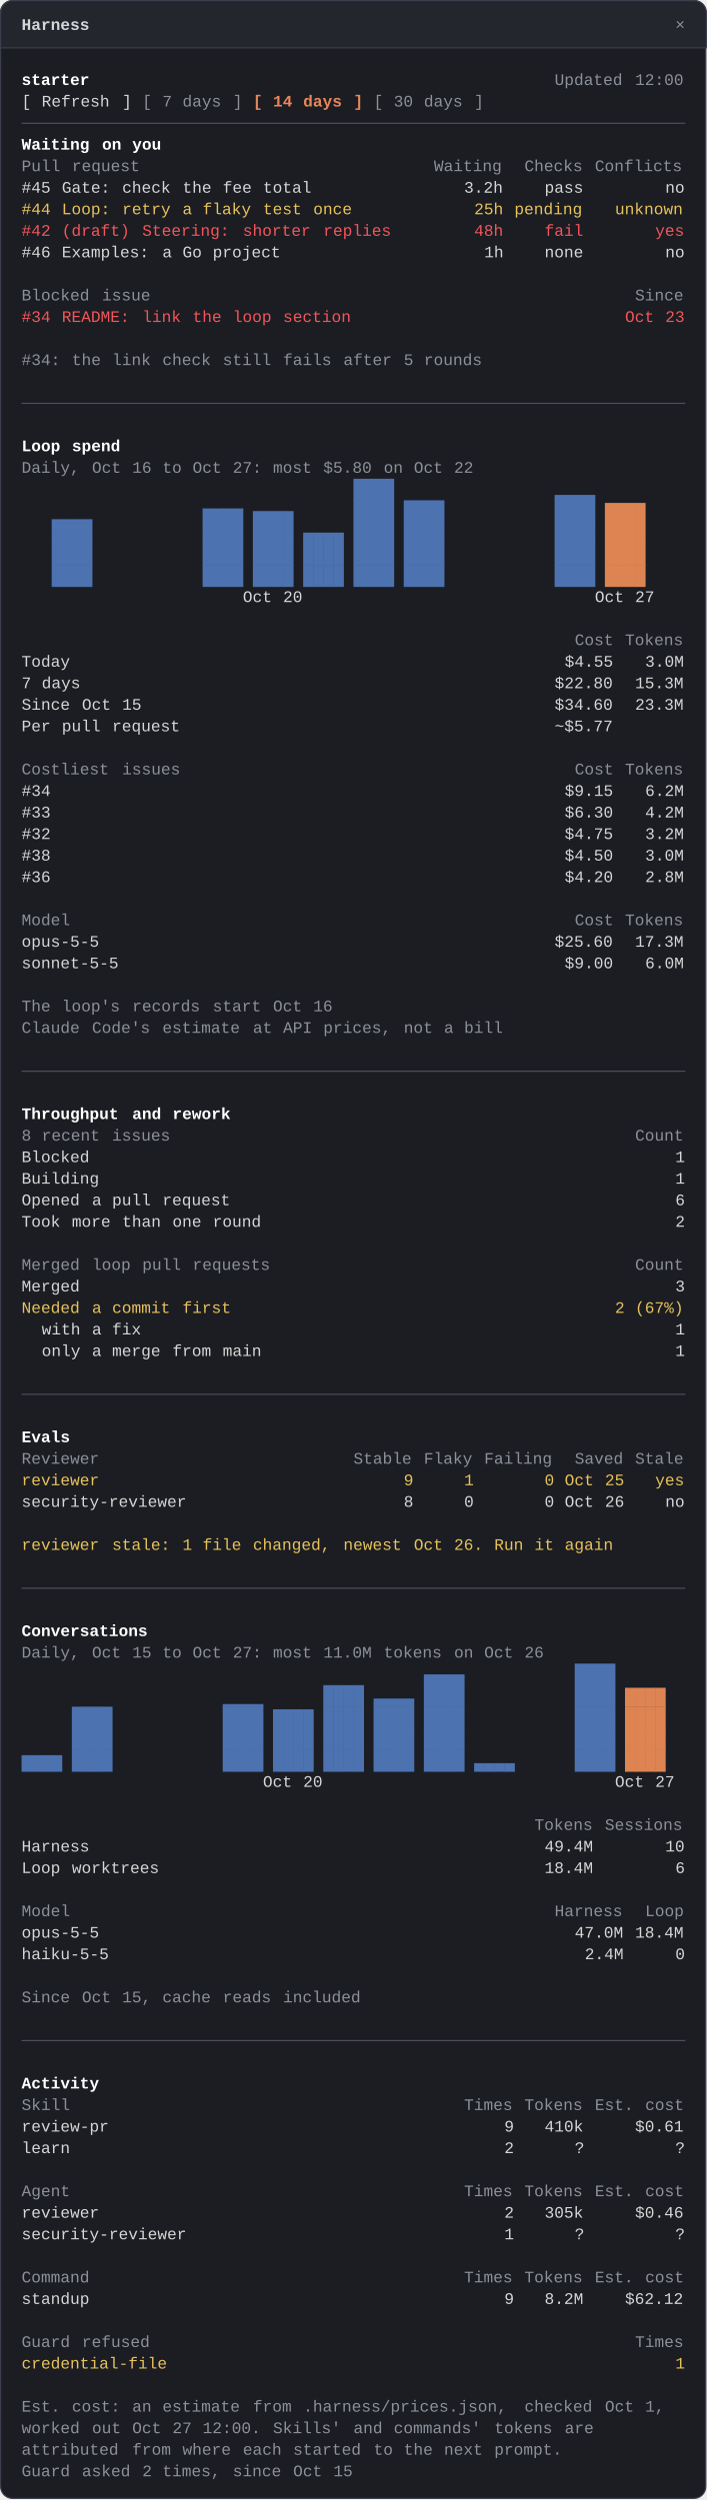
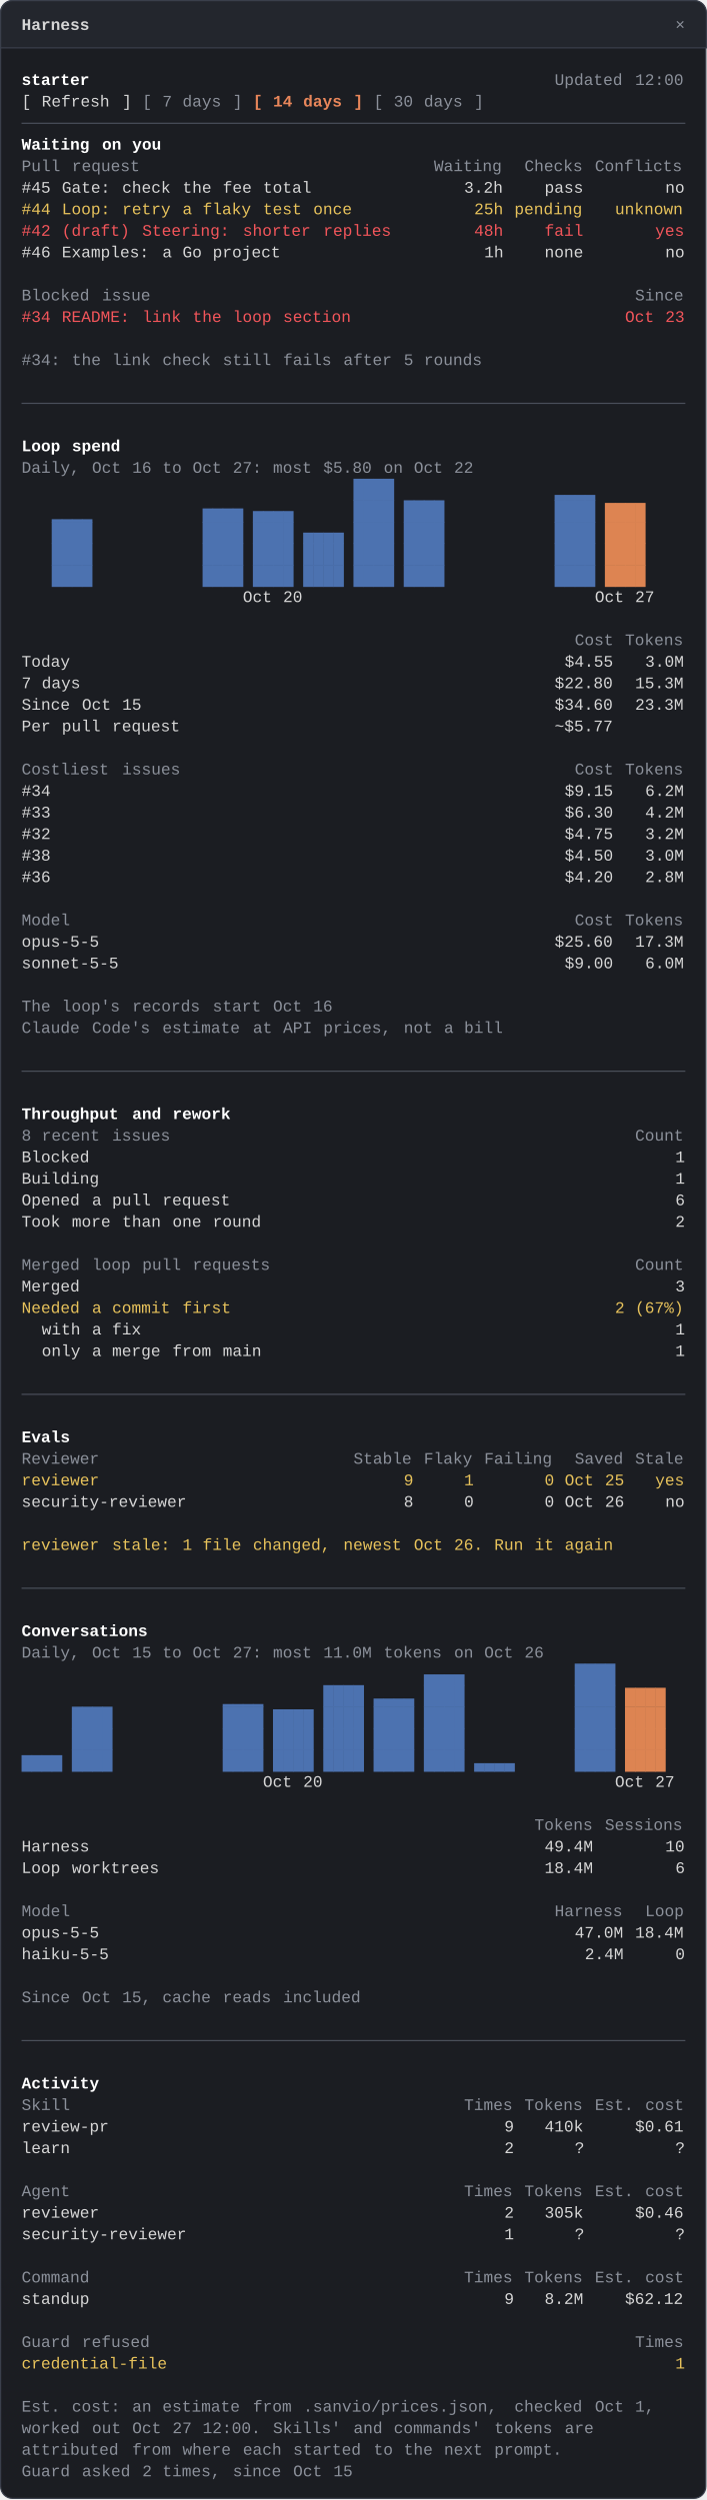
<svg xmlns="http://www.w3.org/2000/svg" viewBox="0 0 590 2088" width="590" height="2088" font-family="ui-monospace, SFMono-Regular, Menlo, Consolas, 'Liberation Mono', monospace" font-size="13.5">
  <rect x="0.5" y="0.5" width="589" height="2087" rx="10" fill="#1b1d22" stroke="#3a3f4b" />
  <path d="M0.5 40 V10.5 a10 10 0 0 1 10 -10 H580 a10 10 0 0 1 10 10 V40 Z" fill="#23262d" stroke="#3a3f4b" />
  <text x="18" y="25.0" fill="#d6d6d6" font-weight="700">Harness</text>
  <text x="564.0" y="25.0" fill="#8b909a">×</text>
  <text x="18.0" y="71.0" fill="#ffffff" font-weight="700">starter</text>
  <text x="463.2" y="71.0" fill="#8b909a">Updated</text>
  <text x="530.4" y="71.0" fill="#8b909a">12:00</text>
  <text x="18.0" y="89.0" fill="#d6d6d6">[</text>
  <text x="34.8" y="89.0" fill="#d6d6d6">Refresh</text>
  <text x="102.0" y="89.0" fill="#d6d6d6">]</text>
  <text x="118.8" y="89.0" fill="#8b909a">[</text>
  <text x="135.6" y="89.0" fill="#8b909a">7</text>
  <text x="152.4" y="89.0" fill="#8b909a">days</text>
  <text x="194.4" y="89.0" fill="#8b909a">]</text>
  <text x="211.2" y="89.0" fill="#e8865a" font-weight="700">[</text>
  <text x="228.0" y="89.0" fill="#e8865a" font-weight="700">14</text>
  <text x="253.2" y="89.0" fill="#e8865a" font-weight="700">days</text>
  <text x="295.2" y="89.0" fill="#e8865a" font-weight="700">]</text>
  <text x="312.0" y="89.0" fill="#8b909a">[</text>
  <text x="328.8" y="89.0" fill="#8b909a">30</text>
  <text x="354.0" y="89.0" fill="#8b909a">days</text>
  <text x="396.0" y="89.0" fill="#8b909a">]</text>
  <line x1="18.0" y1="103.0" x2="572.4" y2="103.0" stroke="#4a4f5a" />
  <text x="18.0" y="125.0" fill="#ffffff" font-weight="700">Waiting</text>
  <text x="85.2" y="125.0" fill="#ffffff" font-weight="700">on</text>
  <text x="110.4" y="125.0" fill="#ffffff" font-weight="700">you</text>
  <text x="18.0" y="143.0" fill="#8b909a">Pull</text>
  <text x="60.0" y="143.0" fill="#8b909a">request</text>
  <text x="362.4" y="143.0" fill="#8b909a">Waiting</text>
  <text x="438.0" y="143.0" fill="#8b909a">Checks</text>
  <text x="496.8" y="143.0" fill="#8b909a">Conflicts</text>
  <text x="18.0" y="161.0" fill="#d6d6d6">#45</text>
  <text x="51.6" y="161.0" fill="#d6d6d6">Gate:</text>
  <text x="102.0" y="161.0" fill="#d6d6d6">check</text>
  <text x="152.4" y="161.0" fill="#d6d6d6">the</text>
  <text x="186.0" y="161.0" fill="#d6d6d6">fee</text>
  <text x="219.6" y="161.0" fill="#d6d6d6">total</text>
  <text x="387.6" y="161.0" fill="#d6d6d6">3.2h</text>
  <text x="454.8" y="161.0" fill="#d6d6d6">pass</text>
  <text x="555.6" y="161.0" fill="#d6d6d6">no</text>
  <text x="18.0" y="179.0" fill="#e7c25b">#44</text>
  <text x="51.6" y="179.0" fill="#e7c25b">Loop:</text>
  <text x="102.0" y="179.0" fill="#e7c25b">retry</text>
  <text x="152.4" y="179.0" fill="#e7c25b">a</text>
  <text x="169.2" y="179.0" fill="#e7c25b">flaky</text>
  <text x="219.6" y="179.0" fill="#e7c25b">test</text>
  <text x="261.6" y="179.0" fill="#e7c25b">once</text>
  <text x="396.0" y="179.0" fill="#e7c25b">25h</text>
  <text x="429.6" y="179.0" fill="#e7c25b">pending</text>
  <text x="513.6" y="179.0" fill="#e7c25b">unknown</text>
  <text x="18.0" y="197.0" fill="#f2555a">#42</text>
  <text x="51.6" y="197.0" fill="#f2555a">(draft)</text>
  <text x="118.8" y="197.0" fill="#f2555a">Steering:</text>
  <text x="202.8" y="197.0" fill="#f2555a">shorter</text>
  <text x="270.0" y="197.0" fill="#f2555a">replies</text>
  <text x="396.0" y="197.0" fill="#f2555a">48h</text>
  <text x="454.8" y="197.0" fill="#f2555a">fail</text>
  <text x="547.2" y="197.0" fill="#f2555a">yes</text>
  <text x="18.0" y="215.0" fill="#d6d6d6">#46</text>
  <text x="51.6" y="215.0" fill="#d6d6d6">Examples:</text>
  <text x="135.6" y="215.0" fill="#d6d6d6">a</text>
  <text x="152.4" y="215.0" fill="#d6d6d6">Go</text>
  <text x="177.6" y="215.0" fill="#d6d6d6">project</text>
  <text x="404.4" y="215.0" fill="#d6d6d6">1h</text>
  <text x="454.8" y="215.0" fill="#d6d6d6">none</text>
  <text x="555.6" y="215.0" fill="#d6d6d6">no</text>
  <text x="18.0" y="251.0" fill="#8b909a">Blocked</text>
  <text x="85.2" y="251.0" fill="#8b909a">issue</text>
  <text x="530.4" y="251.0" fill="#8b909a">Since</text>
  <text x="18.0" y="269.0" fill="#f2555a">#34</text>
  <text x="51.6" y="269.0" fill="#f2555a">README:</text>
  <text x="118.8" y="269.0" fill="#f2555a">link</text>
  <text x="160.8" y="269.0" fill="#f2555a">the</text>
  <text x="194.4" y="269.0" fill="#f2555a">loop</text>
  <text x="236.4" y="269.0" fill="#f2555a">section</text>
  <text x="522.0" y="269.0" fill="#f2555a">Oct</text>
  <text x="555.6" y="269.0" fill="#f2555a">23</text>
  <text x="18.0" y="305.0" fill="#8b909a">#34:</text>
  <text x="60.0" y="305.0" fill="#8b909a">the</text>
  <text x="93.6" y="305.0" fill="#8b909a">link</text>
  <text x="135.6" y="305.0" fill="#8b909a">check</text>
  <text x="186.0" y="305.0" fill="#8b909a">still</text>
  <text x="236.4" y="305.0" fill="#8b909a">fails</text>
  <text x="286.8" y="305.0" fill="#8b909a">after</text>
  <text x="337.2" y="305.0" fill="#8b909a">5</text>
  <text x="354.0" y="305.0" fill="#8b909a">rounds</text>
  <line x1="18.0" y1="337.0" x2="572.4" y2="337.0" stroke="#4a4f5a" />
  <text x="18.0" y="377.0" fill="#ffffff" font-weight="700">Loop</text>
  <text x="60.0" y="377.0" fill="#ffffff" font-weight="700">spend</text>
  <text x="18.0" y="395.0" fill="#8b909a">Daily,</text>
  <text x="76.8" y="395.0" fill="#8b909a">Oct</text>
  <text x="110.4" y="395.0" fill="#8b909a">16</text>
  <text x="135.6" y="395.0" fill="#8b909a">to</text>
  <text x="160.8" y="395.0" fill="#8b909a">Oct</text>
  <text x="194.4" y="395.0" fill="#8b909a">27:</text>
  <text x="228.0" y="395.0" fill="#8b909a">most</text>
  <text x="270.0" y="395.0" fill="#8b909a">$5.80</text>
  <text x="320.4" y="395.0" fill="#8b909a">on</text>
  <text x="345.6" y="395.0" fill="#8b909a">Oct</text>
  <text x="379.2" y="395.0" fill="#8b909a">22</text>
  <text x="202.8" y="503.0" fill="#d6d6d6">Oct</text>
  <text x="236.4" y="503.0" fill="#d6d6d6">20</text>
  <text x="496.8" y="503.0" fill="#d6d6d6">Oct</text>
  <text x="530.4" y="503.0" fill="#d6d6d6">27</text>
  <text x="480.0" y="539.0" fill="#8b909a">Cost</text>
  <text x="522.0" y="539.0" fill="#8b909a">Tokens</text>
  <text x="18.0" y="557.0" fill="#d6d6d6">Today</text>
  <text x="471.6" y="557.0" fill="#d6d6d6">$4.55</text>
  <text x="538.8" y="557.0" fill="#d6d6d6">3.0M</text>
  <text x="18.0" y="575.0" fill="#d6d6d6">7</text>
  <text x="34.8" y="575.0" fill="#d6d6d6">days</text>
  <text x="463.2" y="575.0" fill="#d6d6d6">$22.80</text>
  <text x="530.4" y="575.0" fill="#d6d6d6">15.3M</text>
  <text x="18.0" y="593.0" fill="#d6d6d6">Since</text>
  <text x="68.4" y="593.0" fill="#d6d6d6">Oct</text>
  <text x="102.0" y="593.0" fill="#d6d6d6">15</text>
  <text x="463.2" y="593.0" fill="#d6d6d6">$34.60</text>
  <text x="530.4" y="593.0" fill="#d6d6d6">23.3M</text>
  <text x="18.0" y="611.0" fill="#d6d6d6">Per</text>
  <text x="51.6" y="611.0" fill="#d6d6d6">pull</text>
  <text x="93.6" y="611.0" fill="#d6d6d6">request</text>
  <text x="463.2" y="611.0" fill="#d6d6d6">~$5.77</text>
  <text x="18.0" y="647.0" fill="#8b909a">Costliest</text>
  <text x="102.0" y="647.0" fill="#8b909a">issues</text>
  <text x="480.0" y="647.0" fill="#8b909a">Cost</text>
  <text x="522.0" y="647.0" fill="#8b909a">Tokens</text>
  <text x="18.0" y="665.0" fill="#d6d6d6">#34</text>
  <text x="471.6" y="665.0" fill="#d6d6d6">$9.15</text>
  <text x="538.8" y="665.0" fill="#d6d6d6">6.2M</text>
  <text x="18.0" y="683.0" fill="#d6d6d6">#33</text>
  <text x="471.6" y="683.0" fill="#d6d6d6">$6.30</text>
  <text x="538.8" y="683.0" fill="#d6d6d6">4.2M</text>
  <text x="18.0" y="701.0" fill="#d6d6d6">#32</text>
  <text x="471.6" y="701.0" fill="#d6d6d6">$4.75</text>
  <text x="538.8" y="701.0" fill="#d6d6d6">3.2M</text>
  <text x="18.0" y="719.0" fill="#d6d6d6">#38</text>
  <text x="471.6" y="719.0" fill="#d6d6d6">$4.50</text>
  <text x="538.8" y="719.0" fill="#d6d6d6">3.0M</text>
  <text x="18.0" y="737.0" fill="#d6d6d6">#36</text>
  <text x="471.6" y="737.0" fill="#d6d6d6">$4.20</text>
  <text x="538.8" y="737.0" fill="#d6d6d6">2.8M</text>
  <text x="18.0" y="773.0" fill="#8b909a">Model</text>
  <text x="480.0" y="773.0" fill="#8b909a">Cost</text>
  <text x="522.0" y="773.0" fill="#8b909a">Tokens</text>
  <text x="18.0" y="791.0" fill="#d6d6d6">opus-5-5</text>
  <text x="463.2" y="791.0" fill="#d6d6d6">$25.60</text>
  <text x="530.4" y="791.0" fill="#d6d6d6">17.3M</text>
  <text x="18.0" y="809.0" fill="#d6d6d6">sonnet-5-5</text>
  <text x="471.6" y="809.0" fill="#d6d6d6">$9.00</text>
  <text x="538.8" y="809.0" fill="#d6d6d6">6.0M</text>
  <text x="18.0" y="845.0" fill="#8b909a">The</text>
  <text x="51.6" y="845.0" fill="#8b909a">loop's</text>
  <text x="110.4" y="845.0" fill="#8b909a">records</text>
  <text x="177.6" y="845.0" fill="#8b909a">start</text>
  <text x="228.0" y="845.0" fill="#8b909a">Oct</text>
  <text x="261.6" y="845.0" fill="#8b909a">16</text>
  <text x="18.0" y="863.0" fill="#8b909a">Claude</text>
  <text x="76.8" y="863.0" fill="#8b909a">Code's</text>
  <text x="135.6" y="863.0" fill="#8b909a">estimate</text>
  <text x="211.2" y="863.0" fill="#8b909a">at</text>
  <text x="236.4" y="863.0" fill="#8b909a">API</text>
  <text x="270.0" y="863.0" fill="#8b909a">prices,</text>
  <text x="337.2" y="863.0" fill="#8b909a">not</text>
  <text x="370.8" y="863.0" fill="#8b909a">a</text>
  <text x="387.6" y="863.0" fill="#8b909a">bill</text>
  <line x1="18.0" y1="895.0" x2="572.4" y2="895.0" stroke="#4a4f5a" />
  <text x="18.0" y="935.0" fill="#ffffff" font-weight="700">Throughput</text>
  <text x="110.4" y="935.0" fill="#ffffff" font-weight="700">and</text>
  <text x="144.0" y="935.0" fill="#ffffff" font-weight="700">rework</text>
  <text x="18.0" y="953.0" fill="#8b909a">8</text>
  <text x="34.8" y="953.0" fill="#8b909a">recent</text>
  <text x="93.6" y="953.0" fill="#8b909a">issues</text>
  <text x="530.4" y="953.0" fill="#8b909a">Count</text>
  <text x="18.0" y="971.0" fill="#d6d6d6">Blocked</text>
  <text x="564.0" y="971.0" fill="#d6d6d6">1</text>
  <text x="18.0" y="989.0" fill="#d6d6d6">Building</text>
  <text x="564.0" y="989.0" fill="#d6d6d6">1</text>
  <text x="18.0" y="1007.0" fill="#d6d6d6">Opened</text>
  <text x="76.8" y="1007.0" fill="#d6d6d6">a</text>
  <text x="93.6" y="1007.0" fill="#d6d6d6">pull</text>
  <text x="135.6" y="1007.0" fill="#d6d6d6">request</text>
  <text x="564.0" y="1007.0" fill="#d6d6d6">6</text>
  <text x="18.0" y="1025.0" fill="#d6d6d6">Took</text>
  <text x="60.0" y="1025.0" fill="#d6d6d6">more</text>
  <text x="102.0" y="1025.0" fill="#d6d6d6">than</text>
  <text x="144.0" y="1025.0" fill="#d6d6d6">one</text>
  <text x="177.6" y="1025.0" fill="#d6d6d6">round</text>
  <text x="564.0" y="1025.0" fill="#d6d6d6">2</text>
  <text x="18.0" y="1061.0" fill="#8b909a">Merged</text>
  <text x="76.8" y="1061.0" fill="#8b909a">loop</text>
  <text x="118.8" y="1061.0" fill="#8b909a">pull</text>
  <text x="160.8" y="1061.0" fill="#8b909a">requests</text>
  <text x="530.4" y="1061.0" fill="#8b909a">Count</text>
  <text x="18.0" y="1079.0" fill="#d6d6d6">Merged</text>
  <text x="564.0" y="1079.0" fill="#d6d6d6">3</text>
  <text x="18.0" y="1097.0" fill="#e7c25b">Needed</text>
  <text x="76.8" y="1097.0" fill="#e7c25b">a</text>
  <text x="93.6" y="1097.0" fill="#e7c25b">commit</text>
  <text x="152.4" y="1097.0" fill="#e7c25b">first</text>
  <text x="513.6" y="1097.0" fill="#e7c25b">2</text>
  <text x="530.4" y="1097.0" fill="#e7c25b">(67%)</text>
  <text x="34.8" y="1115.0" fill="#d6d6d6">with</text>
  <text x="76.8" y="1115.0" fill="#d6d6d6">a</text>
  <text x="93.6" y="1115.0" fill="#d6d6d6">fix</text>
  <text x="564.0" y="1115.0" fill="#d6d6d6">1</text>
  <text x="34.8" y="1133.0" fill="#d6d6d6">only</text>
  <text x="76.8" y="1133.0" fill="#d6d6d6">a</text>
  <text x="93.6" y="1133.0" fill="#d6d6d6">merge</text>
  <text x="144.0" y="1133.0" fill="#d6d6d6">from</text>
  <text x="186.0" y="1133.0" fill="#d6d6d6">main</text>
  <text x="564.0" y="1133.0" fill="#d6d6d6">1</text>
  <line x1="18.0" y1="1165.0" x2="572.4" y2="1165.0" stroke="#4a4f5a" />
  <text x="18.0" y="1205.0" fill="#ffffff" font-weight="700">Evals</text>
  <text x="18.0" y="1223.0" fill="#8b909a">Reviewer</text>
  <text x="295.2" y="1223.0" fill="#8b909a">Stable</text>
  <text x="354.0" y="1223.0" fill="#8b909a">Flaky</text>
  <text x="404.4" y="1223.0" fill="#8b909a">Failing</text>
  <text x="480.0" y="1223.0" fill="#8b909a">Saved</text>
  <text x="530.4" y="1223.0" fill="#8b909a">Stale</text>
  <text x="18.0" y="1241.0" fill="#e7c25b">reviewer</text>
  <text x="337.2" y="1241.0" fill="#e7c25b">9</text>
  <text x="387.6" y="1241.0" fill="#e7c25b">1</text>
  <text x="454.8" y="1241.0" fill="#e7c25b">0</text>
  <text x="471.6" y="1241.0" fill="#e7c25b">Oct</text>
  <text x="505.2" y="1241.0" fill="#e7c25b">25</text>
  <text x="547.2" y="1241.0" fill="#e7c25b">yes</text>
  <text x="18.0" y="1259.0" fill="#d6d6d6">security-reviewer</text>
  <text x="337.2" y="1259.0" fill="#d6d6d6">8</text>
  <text x="387.6" y="1259.0" fill="#d6d6d6">0</text>
  <text x="454.8" y="1259.0" fill="#d6d6d6">0</text>
  <text x="471.6" y="1259.0" fill="#d6d6d6">Oct</text>
  <text x="505.2" y="1259.0" fill="#d6d6d6">26</text>
  <text x="555.6" y="1259.0" fill="#d6d6d6">no</text>
  <text x="18.0" y="1295.0" fill="#e7c25b">reviewer</text>
  <text x="93.6" y="1295.0" fill="#e7c25b">stale:</text>
  <text x="152.4" y="1295.0" fill="#e7c25b">1</text>
  <text x="169.2" y="1295.0" fill="#e7c25b">file</text>
  <text x="211.2" y="1295.0" fill="#e7c25b">changed,</text>
  <text x="286.8" y="1295.0" fill="#e7c25b">newest</text>
  <text x="345.6" y="1295.0" fill="#e7c25b">Oct</text>
  <text x="379.2" y="1295.0" fill="#e7c25b">26.</text>
  <text x="412.8" y="1295.0" fill="#e7c25b">Run</text>
  <text x="446.4" y="1295.0" fill="#e7c25b">it</text>
  <text x="471.6" y="1295.0" fill="#e7c25b">again</text>
  <line x1="18.0" y1="1327.0" x2="572.4" y2="1327.0" stroke="#4a4f5a" />
  <text x="18.0" y="1367.0" fill="#ffffff" font-weight="700">Conversations</text>
  <text x="18.0" y="1385.0" fill="#8b909a">Daily,</text>
  <text x="76.8" y="1385.0" fill="#8b909a">Oct</text>
  <text x="110.4" y="1385.0" fill="#8b909a">15</text>
  <text x="135.6" y="1385.0" fill="#8b909a">to</text>
  <text x="160.8" y="1385.0" fill="#8b909a">Oct</text>
  <text x="194.4" y="1385.0" fill="#8b909a">27:</text>
  <text x="228.0" y="1385.0" fill="#8b909a">most</text>
  <text x="270.0" y="1385.0" fill="#8b909a">11.0M</text>
  <text x="320.4" y="1385.0" fill="#8b909a">tokens</text>
  <text x="379.2" y="1385.0" fill="#8b909a">on</text>
  <text x="404.4" y="1385.0" fill="#8b909a">Oct</text>
  <text x="438.0" y="1385.0" fill="#8b909a">26</text>
  <text x="219.6" y="1493.0" fill="#d6d6d6">Oct</text>
  <text x="253.2" y="1493.0" fill="#d6d6d6">20</text>
  <text x="513.6" y="1493.0" fill="#d6d6d6">Oct</text>
  <text x="547.2" y="1493.0" fill="#d6d6d6">27</text>
  <text x="446.4" y="1529.0" fill="#8b909a">Tokens</text>
  <text x="505.2" y="1529.0" fill="#8b909a">Sessions</text>
  <text x="18.0" y="1547.0" fill="#d6d6d6">Harness</text>
  <text x="454.8" y="1547.0" fill="#d6d6d6">49.4M</text>
  <text x="555.6" y="1547.0" fill="#d6d6d6">10</text>
  <text x="18.0" y="1565.0" fill="#d6d6d6">Loop</text>
  <text x="60.0" y="1565.0" fill="#d6d6d6">worktrees</text>
  <text x="454.8" y="1565.0" fill="#d6d6d6">18.4M</text>
  <text x="564.0" y="1565.0" fill="#d6d6d6">6</text>
  <text x="18.0" y="1601.0" fill="#8b909a">Model</text>
  <text x="463.2" y="1601.0" fill="#8b909a">Harness</text>
  <text x="538.8" y="1601.0" fill="#8b909a">Loop</text>
  <text x="18.0" y="1619.0" fill="#d6d6d6">opus-5-5</text>
  <text x="480.0" y="1619.0" fill="#d6d6d6">47.0M</text>
  <text x="530.4" y="1619.0" fill="#d6d6d6">18.4M</text>
  <text x="18.0" y="1637.0" fill="#d6d6d6">haiku-5-5</text>
  <text x="488.4" y="1637.0" fill="#d6d6d6">2.4M</text>
  <text x="564.0" y="1637.0" fill="#d6d6d6">0</text>
  <text x="18.0" y="1673.0" fill="#8b909a">Since</text>
  <text x="68.4" y="1673.0" fill="#8b909a">Oct</text>
  <text x="102.0" y="1673.0" fill="#8b909a">15,</text>
  <text x="135.6" y="1673.0" fill="#8b909a">cache</text>
  <text x="186.0" y="1673.0" fill="#8b909a">reads</text>
  <text x="236.4" y="1673.0" fill="#8b909a">included</text>
  <line x1="18.0" y1="1705.0" x2="572.4" y2="1705.0" stroke="#4a4f5a" />
  <text x="18.0" y="1745.0" fill="#ffffff" font-weight="700">Activity</text>
  <text x="18.0" y="1763.0" fill="#8b909a">Skill</text>
  <text x="387.6" y="1763.0" fill="#8b909a">Times</text>
  <text x="438.0" y="1763.0" fill="#8b909a">Tokens</text>
  <text x="496.8" y="1763.0" fill="#8b909a">Est.</text>
  <text x="538.8" y="1763.0" fill="#8b909a">cost</text>
  <text x="18.0" y="1781.0" fill="#d6d6d6">review-pr</text>
  <text x="421.2" y="1781.0" fill="#d6d6d6">9</text>
  <text x="454.8" y="1781.0" fill="#d6d6d6">410k</text>
  <text x="530.4" y="1781.0" fill="#d6d6d6">$0.61</text>
  <text x="18.0" y="1799.0" fill="#d6d6d6">learn</text>
  <text x="421.2" y="1799.0" fill="#d6d6d6">2</text>
  <text x="480.0" y="1799.0" fill="#d6d6d6">?</text>
  <text x="564.0" y="1799.0" fill="#d6d6d6">?</text>
  <text x="18.0" y="1835.0" fill="#8b909a">Agent</text>
  <text x="387.6" y="1835.0" fill="#8b909a">Times</text>
  <text x="438.0" y="1835.0" fill="#8b909a">Tokens</text>
  <text x="496.8" y="1835.0" fill="#8b909a">Est.</text>
  <text x="538.8" y="1835.0" fill="#8b909a">cost</text>
  <text x="18.0" y="1853.0" fill="#d6d6d6">reviewer</text>
  <text x="421.2" y="1853.0" fill="#d6d6d6">2</text>
  <text x="454.8" y="1853.0" fill="#d6d6d6">305k</text>
  <text x="530.4" y="1853.0" fill="#d6d6d6">$0.46</text>
  <text x="18.0" y="1871.0" fill="#d6d6d6">security-reviewer</text>
  <text x="421.2" y="1871.0" fill="#d6d6d6">1</text>
  <text x="480.0" y="1871.0" fill="#d6d6d6">?</text>
  <text x="564.0" y="1871.0" fill="#d6d6d6">?</text>
  <text x="18.0" y="1907.0" fill="#8b909a">Command</text>
  <text x="387.6" y="1907.0" fill="#8b909a">Times</text>
  <text x="438.0" y="1907.0" fill="#8b909a">Tokens</text>
  <text x="496.8" y="1907.0" fill="#8b909a">Est.</text>
  <text x="538.8" y="1907.0" fill="#8b909a">cost</text>
  <text x="18.0" y="1925.0" fill="#d6d6d6">standup</text>
  <text x="421.2" y="1925.0" fill="#d6d6d6">9</text>
  <text x="454.8" y="1925.0" fill="#d6d6d6">8.2M</text>
  <text x="522.0" y="1925.0" fill="#d6d6d6">$62.12</text>
  <text x="18.0" y="1961.0" fill="#8b909a">Guard</text>
  <text x="68.4" y="1961.0" fill="#8b909a">refused</text>
  <text x="530.4" y="1961.0" fill="#8b909a">Times</text>
  <text x="18.0" y="1979.0" fill="#e7c25b">credential-file</text>
  <text x="564.0" y="1979.0" fill="#e7c25b">1</text>
  <text x="18.0" y="2015.0" fill="#8b909a">Est.</text>
  <text x="60.0" y="2015.0" fill="#8b909a">cost:</text>
  <text x="110.4" y="2015.0" fill="#8b909a">an</text>
  <text x="135.6" y="2015.0" fill="#8b909a">estimate</text>
  <text x="211.2" y="2015.0" fill="#8b909a">from</text>
-   <text x="253.2" y="2015.0" fill="#8b909a">.harness/prices.json,</text>
-   <text x="438.0" y="2015.0" fill="#8b909a">checked</text>
-   <text x="505.2" y="2015.0" fill="#8b909a">Oct</text>
-   <text x="538.8" y="2015.0" fill="#8b909a">1,</text>
+   <text x="253.2" y="2015.0" fill="#8b909a">.sanvio/prices.json,</text>
+   <text x="429.6" y="2015.0" fill="#8b909a">checked</text>
+   <text x="496.8" y="2015.0" fill="#8b909a">Oct</text>
+   <text x="530.4" y="2015.0" fill="#8b909a">1,</text>
  <text x="18.0" y="2033.0" fill="#8b909a">worked</text>
  <text x="76.8" y="2033.0" fill="#8b909a">out</text>
  <text x="110.4" y="2033.0" fill="#8b909a">Oct</text>
  <text x="144.0" y="2033.0" fill="#8b909a">27</text>
  <text x="169.2" y="2033.0" fill="#8b909a">12:00.</text>
  <text x="228.0" y="2033.0" fill="#8b909a">Skills'</text>
  <text x="295.2" y="2033.0" fill="#8b909a">and</text>
  <text x="328.8" y="2033.0" fill="#8b909a">commands'</text>
  <text x="412.8" y="2033.0" fill="#8b909a">tokens</text>
  <text x="471.6" y="2033.0" fill="#8b909a">are</text>
  <text x="18.0" y="2051.0" fill="#8b909a">attributed</text>
  <text x="110.4" y="2051.0" fill="#8b909a">from</text>
  <text x="152.4" y="2051.0" fill="#8b909a">where</text>
  <text x="202.8" y="2051.0" fill="#8b909a">each</text>
  <text x="244.8" y="2051.0" fill="#8b909a">started</text>
  <text x="312.0" y="2051.0" fill="#8b909a">to</text>
  <text x="337.2" y="2051.0" fill="#8b909a">the</text>
  <text x="370.8" y="2051.0" fill="#8b909a">next</text>
  <text x="412.8" y="2051.0" fill="#8b909a">prompt.</text>
  <text x="18.0" y="2069.0" fill="#8b909a">Guard</text>
  <text x="68.4" y="2069.0" fill="#8b909a">asked</text>
  <text x="118.8" y="2069.0" fill="#8b909a">2</text>
  <text x="135.6" y="2069.0" fill="#8b909a">times,</text>
  <text x="194.4" y="2069.0" fill="#8b909a">since</text>
  <text x="244.8" y="2069.0" fill="#8b909a">Oct</text>
  <text x="278.4" y="2069.0" fill="#8b909a">15</text>
  <rect x="295.2" y="400.0" width="8.8" height="18.4" fill="#4c72b0" />
  <rect x="303.6" y="400.0" width="8.8" height="18.4" fill="#4c72b0" />
  <rect x="312.0" y="400.0" width="8.8" height="18.4" fill="#4c72b0" />
  <rect x="320.4" y="400.0" width="8.8" height="18.4" fill="#4c72b0" />
  <rect x="463.2" y="413.5" width="8.8" height="4.9" fill="#4c72b0" />
  <rect x="471.6" y="413.5" width="8.8" height="4.9" fill="#4c72b0" />
  <rect x="480.0" y="413.5" width="8.8" height="4.9" fill="#4c72b0" />
  <rect x="488.4" y="413.5" width="8.8" height="4.9" fill="#4c72b0" />
  <rect x="43.2" y="433.8" width="8.8" height="2.6" fill="#4c72b0" />
  <rect x="51.6" y="433.8" width="8.8" height="2.6" fill="#4c72b0" />
  <rect x="60.0" y="433.8" width="8.8" height="2.6" fill="#4c72b0" />
  <rect x="68.4" y="433.8" width="8.8" height="2.6" fill="#4c72b0" />
  <rect x="169.2" y="424.8" width="8.8" height="11.7" fill="#4c72b0" />
  <rect x="177.6" y="424.8" width="8.8" height="11.7" fill="#4c72b0" />
  <rect x="186.0" y="424.8" width="8.8" height="11.7" fill="#4c72b0" />
  <rect x="194.4" y="424.8" width="8.8" height="11.7" fill="#4c72b0" />
  <rect x="211.2" y="427.0" width="8.8" height="9.4" fill="#4c72b0" />
  <rect x="219.6" y="427.0" width="8.8" height="9.4" fill="#4c72b0" />
  <rect x="228.0" y="427.0" width="8.8" height="9.4" fill="#4c72b0" />
  <rect x="236.4" y="427.0" width="8.8" height="9.4" fill="#4c72b0" />
  <rect x="295.2" y="418.0" width="8.8" height="18.4" fill="#4c72b0" />
  <rect x="303.6" y="418.0" width="8.8" height="18.4" fill="#4c72b0" />
  <rect x="312.0" y="418.0" width="8.8" height="18.4" fill="#4c72b0" />
  <rect x="320.4" y="418.0" width="8.8" height="18.4" fill="#4c72b0" />
  <rect x="337.2" y="418.0" width="8.8" height="18.4" fill="#4c72b0" />
  <rect x="345.6" y="418.0" width="8.8" height="18.4" fill="#4c72b0" />
  <rect x="354.0" y="418.0" width="8.8" height="18.4" fill="#4c72b0" />
  <rect x="362.4" y="418.0" width="8.8" height="18.4" fill="#4c72b0" />
  <rect x="463.2" y="418.0" width="8.8" height="18.4" fill="#4c72b0" />
  <rect x="471.6" y="418.0" width="8.8" height="18.4" fill="#4c72b0" />
  <rect x="480.0" y="418.0" width="8.8" height="18.4" fill="#4c72b0" />
  <rect x="488.4" y="418.0" width="8.8" height="18.4" fill="#4c72b0" />
  <rect x="505.2" y="420.2" width="8.8" height="16.1" fill="#dd8452" />
  <rect x="513.6" y="420.2" width="8.8" height="16.1" fill="#dd8452" />
  <rect x="522.0" y="420.2" width="8.8" height="16.1" fill="#dd8452" />
  <rect x="530.4" y="420.2" width="8.8" height="16.1" fill="#dd8452" />
  <rect x="43.2" y="436.0" width="8.8" height="18.4" fill="#4c72b0" />
  <rect x="51.6" y="436.0" width="8.8" height="18.4" fill="#4c72b0" />
  <rect x="60.0" y="436.0" width="8.8" height="18.4" fill="#4c72b0" />
  <rect x="68.4" y="436.0" width="8.8" height="18.4" fill="#4c72b0" />
  <rect x="169.2" y="436.0" width="8.8" height="18.4" fill="#4c72b0" />
  <rect x="177.6" y="436.0" width="8.8" height="18.4" fill="#4c72b0" />
  <rect x="186.0" y="436.0" width="8.8" height="18.4" fill="#4c72b0" />
  <rect x="194.4" y="436.0" width="8.8" height="18.4" fill="#4c72b0" />
  <rect x="211.2" y="436.0" width="8.8" height="18.4" fill="#4c72b0" />
  <rect x="219.6" y="436.0" width="8.8" height="18.4" fill="#4c72b0" />
  <rect x="228.0" y="436.0" width="8.8" height="18.4" fill="#4c72b0" />
  <rect x="236.4" y="436.0" width="8.8" height="18.4" fill="#4c72b0" />
  <rect x="253.2" y="445.0" width="8.8" height="9.4" fill="#4c72b0" />
  <rect x="261.6" y="445.0" width="8.8" height="9.4" fill="#4c72b0" />
  <rect x="270.0" y="445.0" width="8.8" height="9.4" fill="#4c72b0" />
  <rect x="278.4" y="445.0" width="8.8" height="9.4" fill="#4c72b0" />
  <rect x="295.2" y="436.0" width="8.8" height="18.4" fill="#4c72b0" />
  <rect x="303.6" y="436.0" width="8.8" height="18.4" fill="#4c72b0" />
  <rect x="312.0" y="436.0" width="8.8" height="18.4" fill="#4c72b0" />
  <rect x="320.4" y="436.0" width="8.8" height="18.4" fill="#4c72b0" />
  <rect x="337.2" y="436.0" width="8.8" height="18.4" fill="#4c72b0" />
  <rect x="345.6" y="436.0" width="8.8" height="18.4" fill="#4c72b0" />
  <rect x="354.0" y="436.0" width="8.8" height="18.4" fill="#4c72b0" />
  <rect x="362.4" y="436.0" width="8.8" height="18.4" fill="#4c72b0" />
  <rect x="463.2" y="436.0" width="8.8" height="18.4" fill="#4c72b0" />
  <rect x="471.6" y="436.0" width="8.8" height="18.4" fill="#4c72b0" />
  <rect x="480.0" y="436.0" width="8.8" height="18.4" fill="#4c72b0" />
  <rect x="488.4" y="436.0" width="8.8" height="18.4" fill="#4c72b0" />
  <rect x="505.2" y="436.0" width="8.8" height="18.4" fill="#dd8452" />
  <rect x="513.6" y="436.0" width="8.8" height="18.4" fill="#dd8452" />
  <rect x="522.0" y="436.0" width="8.8" height="18.4" fill="#dd8452" />
  <rect x="530.4" y="436.0" width="8.8" height="18.4" fill="#dd8452" />
  <rect x="43.2" y="454.0" width="8.8" height="18.4" fill="#4c72b0" />
  <rect x="51.6" y="454.0" width="8.8" height="18.4" fill="#4c72b0" />
  <rect x="60.0" y="454.0" width="8.8" height="18.4" fill="#4c72b0" />
  <rect x="68.4" y="454.0" width="8.8" height="18.4" fill="#4c72b0" />
  <rect x="169.2" y="454.0" width="8.8" height="18.4" fill="#4c72b0" />
  <rect x="177.6" y="454.0" width="8.8" height="18.4" fill="#4c72b0" />
  <rect x="186.0" y="454.0" width="8.8" height="18.4" fill="#4c72b0" />
  <rect x="194.4" y="454.0" width="8.8" height="18.4" fill="#4c72b0" />
  <rect x="211.2" y="454.0" width="8.8" height="18.4" fill="#4c72b0" />
  <rect x="219.6" y="454.0" width="8.8" height="18.4" fill="#4c72b0" />
  <rect x="228.0" y="454.0" width="8.8" height="18.4" fill="#4c72b0" />
  <rect x="236.4" y="454.0" width="8.8" height="18.4" fill="#4c72b0" />
  <rect x="253.2" y="454.0" width="8.8" height="18.4" fill="#4c72b0" />
  <rect x="261.6" y="454.0" width="8.8" height="18.4" fill="#4c72b0" />
  <rect x="270.0" y="454.0" width="8.8" height="18.4" fill="#4c72b0" />
  <rect x="278.4" y="454.0" width="8.8" height="18.4" fill="#4c72b0" />
  <rect x="295.2" y="454.0" width="8.8" height="18.4" fill="#4c72b0" />
  <rect x="303.6" y="454.0" width="8.8" height="18.4" fill="#4c72b0" />
  <rect x="312.0" y="454.0" width="8.8" height="18.4" fill="#4c72b0" />
  <rect x="320.4" y="454.0" width="8.8" height="18.4" fill="#4c72b0" />
  <rect x="337.2" y="454.0" width="8.8" height="18.4" fill="#4c72b0" />
  <rect x="345.6" y="454.0" width="8.8" height="18.4" fill="#4c72b0" />
  <rect x="354.0" y="454.0" width="8.8" height="18.4" fill="#4c72b0" />
  <rect x="362.4" y="454.0" width="8.8" height="18.4" fill="#4c72b0" />
  <rect x="463.2" y="454.0" width="8.8" height="18.4" fill="#4c72b0" />
  <rect x="471.6" y="454.0" width="8.8" height="18.4" fill="#4c72b0" />
  <rect x="480.0" y="454.0" width="8.8" height="18.4" fill="#4c72b0" />
  <rect x="488.4" y="454.0" width="8.8" height="18.4" fill="#4c72b0" />
  <rect x="505.2" y="454.0" width="8.8" height="18.4" fill="#dd8452" />
  <rect x="513.6" y="454.0" width="8.8" height="18.4" fill="#dd8452" />
  <rect x="522.0" y="454.0" width="8.8" height="18.4" fill="#dd8452" />
  <rect x="530.4" y="454.0" width="8.8" height="18.4" fill="#dd8452" />
  <rect x="43.2" y="472.0" width="8.8" height="18.4" fill="#4c72b0" />
  <rect x="51.6" y="472.0" width="8.8" height="18.4" fill="#4c72b0" />
  <rect x="60.0" y="472.0" width="8.8" height="18.4" fill="#4c72b0" />
  <rect x="68.4" y="472.0" width="8.8" height="18.4" fill="#4c72b0" />
  <rect x="169.2" y="472.0" width="8.8" height="18.4" fill="#4c72b0" />
  <rect x="177.6" y="472.0" width="8.8" height="18.4" fill="#4c72b0" />
  <rect x="186.0" y="472.0" width="8.8" height="18.4" fill="#4c72b0" />
  <rect x="194.4" y="472.0" width="8.8" height="18.4" fill="#4c72b0" />
  <rect x="211.2" y="472.0" width="8.8" height="18.4" fill="#4c72b0" />
  <rect x="219.6" y="472.0" width="8.8" height="18.4" fill="#4c72b0" />
  <rect x="228.0" y="472.0" width="8.8" height="18.4" fill="#4c72b0" />
  <rect x="236.4" y="472.0" width="8.8" height="18.4" fill="#4c72b0" />
  <rect x="253.2" y="472.0" width="8.8" height="18.4" fill="#4c72b0" />
  <rect x="261.6" y="472.0" width="8.8" height="18.4" fill="#4c72b0" />
  <rect x="270.0" y="472.0" width="8.8" height="18.4" fill="#4c72b0" />
  <rect x="278.4" y="472.0" width="8.8" height="18.4" fill="#4c72b0" />
  <rect x="295.2" y="472.0" width="8.8" height="18.4" fill="#4c72b0" />
  <rect x="303.6" y="472.0" width="8.8" height="18.4" fill="#4c72b0" />
  <rect x="312.0" y="472.0" width="8.8" height="18.4" fill="#4c72b0" />
  <rect x="320.4" y="472.0" width="8.8" height="18.4" fill="#4c72b0" />
  <rect x="337.2" y="472.0" width="8.8" height="18.4" fill="#4c72b0" />
  <rect x="345.6" y="472.0" width="8.8" height="18.4" fill="#4c72b0" />
  <rect x="354.0" y="472.0" width="8.8" height="18.4" fill="#4c72b0" />
  <rect x="362.4" y="472.0" width="8.8" height="18.4" fill="#4c72b0" />
  <rect x="463.2" y="472.0" width="8.8" height="18.4" fill="#4c72b0" />
  <rect x="471.6" y="472.0" width="8.8" height="18.4" fill="#4c72b0" />
  <rect x="480.0" y="472.0" width="8.8" height="18.4" fill="#4c72b0" />
  <rect x="488.4" y="472.0" width="8.8" height="18.4" fill="#4c72b0" />
  <rect x="505.2" y="472.0" width="8.8" height="18.4" fill="#dd8452" />
  <rect x="513.6" y="472.0" width="8.8" height="18.4" fill="#dd8452" />
  <rect x="522.0" y="472.0" width="8.8" height="18.4" fill="#dd8452" />
  <rect x="530.4" y="472.0" width="8.8" height="18.4" fill="#dd8452" />
  <rect x="354.0" y="1399.0" width="8.8" height="9.4" fill="#4c72b0" />
  <rect x="362.4" y="1399.0" width="8.8" height="9.4" fill="#4c72b0" />
  <rect x="370.8" y="1399.0" width="8.8" height="9.4" fill="#4c72b0" />
  <rect x="379.2" y="1399.0" width="8.8" height="9.4" fill="#4c72b0" />
  <rect x="480.0" y="1390.0" width="8.8" height="18.4" fill="#4c72b0" />
  <rect x="488.4" y="1390.0" width="8.8" height="18.4" fill="#4c72b0" />
  <rect x="496.8" y="1390.0" width="8.8" height="18.4" fill="#4c72b0" />
  <rect x="505.2" y="1390.0" width="8.8" height="18.4" fill="#4c72b0" />
  <rect x="186.0" y="1423.8" width="8.8" height="2.6" fill="#4c72b0" />
  <rect x="194.4" y="1423.8" width="8.8" height="2.6" fill="#4c72b0" />
  <rect x="202.8" y="1423.8" width="8.8" height="2.6" fill="#4c72b0" />
  <rect x="211.2" y="1423.8" width="8.8" height="2.6" fill="#4c72b0" />
  <rect x="270.0" y="1408.0" width="8.8" height="18.4" fill="#4c72b0" />
  <rect x="278.4" y="1408.0" width="8.8" height="18.4" fill="#4c72b0" />
  <rect x="286.8" y="1408.0" width="8.8" height="18.4" fill="#4c72b0" />
  <rect x="295.2" y="1408.0" width="8.8" height="18.4" fill="#4c72b0" />
  <rect x="312.0" y="1419.2" width="8.8" height="7.2" fill="#4c72b0" />
  <rect x="320.4" y="1419.2" width="8.8" height="7.2" fill="#4c72b0" />
  <rect x="328.8" y="1419.2" width="8.8" height="7.2" fill="#4c72b0" />
  <rect x="337.2" y="1419.2" width="8.8" height="7.2" fill="#4c72b0" />
  <rect x="354.0" y="1408.0" width="8.8" height="18.4" fill="#4c72b0" />
  <rect x="362.4" y="1408.0" width="8.8" height="18.4" fill="#4c72b0" />
  <rect x="370.8" y="1408.0" width="8.8" height="18.4" fill="#4c72b0" />
  <rect x="379.2" y="1408.0" width="8.8" height="18.4" fill="#4c72b0" />
  <rect x="480.0" y="1408.0" width="8.8" height="18.4" fill="#4c72b0" />
  <rect x="488.4" y="1408.0" width="8.8" height="18.4" fill="#4c72b0" />
  <rect x="496.8" y="1408.0" width="8.8" height="18.4" fill="#4c72b0" />
  <rect x="505.2" y="1408.0" width="8.8" height="18.4" fill="#4c72b0" />
  <rect x="522.0" y="1410.2" width="8.8" height="16.1" fill="#dd8452" />
  <rect x="530.4" y="1410.2" width="8.8" height="16.1" fill="#dd8452" />
  <rect x="538.8" y="1410.2" width="8.8" height="16.1" fill="#dd8452" />
  <rect x="547.2" y="1410.2" width="8.8" height="16.1" fill="#dd8452" />
  <rect x="60.0" y="1426.0" width="8.8" height="18.4" fill="#4c72b0" />
  <rect x="68.4" y="1426.0" width="8.8" height="18.4" fill="#4c72b0" />
  <rect x="76.8" y="1426.0" width="8.8" height="18.4" fill="#4c72b0" />
  <rect x="85.2" y="1426.0" width="8.8" height="18.4" fill="#4c72b0" />
  <rect x="186.0" y="1426.0" width="8.8" height="18.4" fill="#4c72b0" />
  <rect x="194.4" y="1426.0" width="8.8" height="18.4" fill="#4c72b0" />
  <rect x="202.8" y="1426.0" width="8.8" height="18.4" fill="#4c72b0" />
  <rect x="211.2" y="1426.0" width="8.8" height="18.4" fill="#4c72b0" />
  <rect x="228.0" y="1428.2" width="8.8" height="16.1" fill="#4c72b0" />
  <rect x="236.4" y="1428.2" width="8.8" height="16.1" fill="#4c72b0" />
  <rect x="244.8" y="1428.2" width="8.8" height="16.1" fill="#4c72b0" />
  <rect x="253.2" y="1428.2" width="8.8" height="16.1" fill="#4c72b0" />
  <rect x="270.0" y="1426.0" width="8.8" height="18.4" fill="#4c72b0" />
  <rect x="278.4" y="1426.0" width="8.8" height="18.4" fill="#4c72b0" />
  <rect x="286.8" y="1426.0" width="8.8" height="18.4" fill="#4c72b0" />
  <rect x="295.2" y="1426.0" width="8.8" height="18.4" fill="#4c72b0" />
  <rect x="312.0" y="1426.0" width="8.8" height="18.4" fill="#4c72b0" />
  <rect x="320.4" y="1426.0" width="8.8" height="18.4" fill="#4c72b0" />
  <rect x="328.8" y="1426.0" width="8.8" height="18.4" fill="#4c72b0" />
  <rect x="337.2" y="1426.0" width="8.8" height="18.4" fill="#4c72b0" />
  <rect x="354.0" y="1426.0" width="8.8" height="18.4" fill="#4c72b0" />
  <rect x="362.4" y="1426.0" width="8.8" height="18.4" fill="#4c72b0" />
  <rect x="370.8" y="1426.0" width="8.8" height="18.4" fill="#4c72b0" />
  <rect x="379.2" y="1426.0" width="8.8" height="18.4" fill="#4c72b0" />
  <rect x="480.0" y="1426.0" width="8.8" height="18.4" fill="#4c72b0" />
  <rect x="488.4" y="1426.0" width="8.8" height="18.4" fill="#4c72b0" />
  <rect x="496.8" y="1426.0" width="8.8" height="18.4" fill="#4c72b0" />
  <rect x="505.2" y="1426.0" width="8.8" height="18.4" fill="#4c72b0" />
  <rect x="522.0" y="1426.0" width="8.8" height="18.4" fill="#dd8452" />
  <rect x="530.4" y="1426.0" width="8.8" height="18.4" fill="#dd8452" />
  <rect x="538.8" y="1426.0" width="8.8" height="18.4" fill="#dd8452" />
  <rect x="547.2" y="1426.0" width="8.8" height="18.4" fill="#dd8452" />
  <rect x="60.0" y="1444.0" width="8.8" height="18.4" fill="#4c72b0" />
  <rect x="68.4" y="1444.0" width="8.8" height="18.4" fill="#4c72b0" />
  <rect x="76.8" y="1444.0" width="8.8" height="18.4" fill="#4c72b0" />
  <rect x="85.2" y="1444.0" width="8.8" height="18.4" fill="#4c72b0" />
  <rect x="186.0" y="1444.0" width="8.8" height="18.4" fill="#4c72b0" />
  <rect x="194.4" y="1444.0" width="8.8" height="18.4" fill="#4c72b0" />
  <rect x="202.8" y="1444.0" width="8.8" height="18.4" fill="#4c72b0" />
  <rect x="211.2" y="1444.0" width="8.8" height="18.4" fill="#4c72b0" />
  <rect x="228.0" y="1444.0" width="8.8" height="18.4" fill="#4c72b0" />
  <rect x="236.4" y="1444.0" width="8.8" height="18.4" fill="#4c72b0" />
  <rect x="244.8" y="1444.0" width="8.8" height="18.4" fill="#4c72b0" />
  <rect x="253.2" y="1444.0" width="8.8" height="18.4" fill="#4c72b0" />
  <rect x="270.0" y="1444.0" width="8.8" height="18.4" fill="#4c72b0" />
  <rect x="278.4" y="1444.0" width="8.8" height="18.4" fill="#4c72b0" />
  <rect x="286.8" y="1444.0" width="8.8" height="18.4" fill="#4c72b0" />
  <rect x="295.2" y="1444.0" width="8.8" height="18.4" fill="#4c72b0" />
  <rect x="312.0" y="1444.0" width="8.8" height="18.4" fill="#4c72b0" />
  <rect x="320.4" y="1444.0" width="8.8" height="18.4" fill="#4c72b0" />
  <rect x="328.8" y="1444.0" width="8.8" height="18.4" fill="#4c72b0" />
  <rect x="337.2" y="1444.0" width="8.8" height="18.4" fill="#4c72b0" />
  <rect x="354.0" y="1444.0" width="8.8" height="18.4" fill="#4c72b0" />
  <rect x="362.4" y="1444.0" width="8.8" height="18.4" fill="#4c72b0" />
  <rect x="370.8" y="1444.0" width="8.8" height="18.4" fill="#4c72b0" />
  <rect x="379.2" y="1444.0" width="8.8" height="18.4" fill="#4c72b0" />
  <rect x="480.0" y="1444.0" width="8.8" height="18.4" fill="#4c72b0" />
  <rect x="488.4" y="1444.0" width="8.8" height="18.4" fill="#4c72b0" />
  <rect x="496.8" y="1444.0" width="8.8" height="18.4" fill="#4c72b0" />
  <rect x="505.2" y="1444.0" width="8.8" height="18.4" fill="#4c72b0" />
  <rect x="522.0" y="1444.0" width="8.8" height="18.4" fill="#dd8452" />
  <rect x="530.4" y="1444.0" width="8.8" height="18.4" fill="#dd8452" />
  <rect x="538.8" y="1444.0" width="8.8" height="18.4" fill="#dd8452" />
  <rect x="547.2" y="1444.0" width="8.8" height="18.4" fill="#dd8452" />
  <rect x="18.0" y="1466.5" width="8.8" height="13.9" fill="#4c72b0" />
  <rect x="26.4" y="1466.5" width="8.8" height="13.9" fill="#4c72b0" />
  <rect x="34.8" y="1466.5" width="8.8" height="13.9" fill="#4c72b0" />
  <rect x="43.2" y="1466.5" width="8.8" height="13.9" fill="#4c72b0" />
  <rect x="60.0" y="1462.0" width="8.8" height="18.4" fill="#4c72b0" />
  <rect x="68.4" y="1462.0" width="8.8" height="18.4" fill="#4c72b0" />
  <rect x="76.8" y="1462.0" width="8.8" height="18.4" fill="#4c72b0" />
  <rect x="85.2" y="1462.0" width="8.8" height="18.4" fill="#4c72b0" />
  <rect x="186.0" y="1462.0" width="8.8" height="18.4" fill="#4c72b0" />
  <rect x="194.4" y="1462.0" width="8.8" height="18.4" fill="#4c72b0" />
  <rect x="202.8" y="1462.0" width="8.8" height="18.4" fill="#4c72b0" />
  <rect x="211.2" y="1462.0" width="8.8" height="18.4" fill="#4c72b0" />
  <rect x="228.0" y="1462.0" width="8.8" height="18.4" fill="#4c72b0" />
  <rect x="236.4" y="1462.0" width="8.8" height="18.4" fill="#4c72b0" />
  <rect x="244.8" y="1462.0" width="8.8" height="18.4" fill="#4c72b0" />
  <rect x="253.2" y="1462.0" width="8.8" height="18.4" fill="#4c72b0" />
  <rect x="270.0" y="1462.0" width="8.8" height="18.4" fill="#4c72b0" />
  <rect x="278.4" y="1462.0" width="8.8" height="18.4" fill="#4c72b0" />
  <rect x="286.8" y="1462.0" width="8.8" height="18.4" fill="#4c72b0" />
  <rect x="295.2" y="1462.0" width="8.8" height="18.4" fill="#4c72b0" />
  <rect x="312.0" y="1462.0" width="8.8" height="18.4" fill="#4c72b0" />
  <rect x="320.4" y="1462.0" width="8.8" height="18.4" fill="#4c72b0" />
  <rect x="328.8" y="1462.0" width="8.8" height="18.4" fill="#4c72b0" />
  <rect x="337.2" y="1462.0" width="8.8" height="18.4" fill="#4c72b0" />
  <rect x="354.0" y="1462.0" width="8.8" height="18.4" fill="#4c72b0" />
  <rect x="362.4" y="1462.0" width="8.8" height="18.4" fill="#4c72b0" />
  <rect x="370.8" y="1462.0" width="8.8" height="18.4" fill="#4c72b0" />
  <rect x="379.2" y="1462.0" width="8.8" height="18.4" fill="#4c72b0" />
  <rect x="396.0" y="1473.2" width="8.8" height="7.2" fill="#4c72b0" />
  <rect x="404.4" y="1473.2" width="8.8" height="7.2" fill="#4c72b0" />
  <rect x="412.8" y="1473.2" width="8.8" height="7.2" fill="#4c72b0" />
  <rect x="421.2" y="1473.2" width="8.8" height="7.2" fill="#4c72b0" />
  <rect x="480.0" y="1462.0" width="8.8" height="18.4" fill="#4c72b0" />
  <rect x="488.4" y="1462.0" width="8.8" height="18.4" fill="#4c72b0" />
  <rect x="496.8" y="1462.0" width="8.8" height="18.4" fill="#4c72b0" />
  <rect x="505.2" y="1462.0" width="8.8" height="18.4" fill="#4c72b0" />
  <rect x="522.0" y="1462.0" width="8.8" height="18.4" fill="#dd8452" />
  <rect x="530.4" y="1462.0" width="8.8" height="18.4" fill="#dd8452" />
  <rect x="538.8" y="1462.0" width="8.8" height="18.4" fill="#dd8452" />
  <rect x="547.2" y="1462.0" width="8.8" height="18.4" fill="#dd8452" />
</svg>
